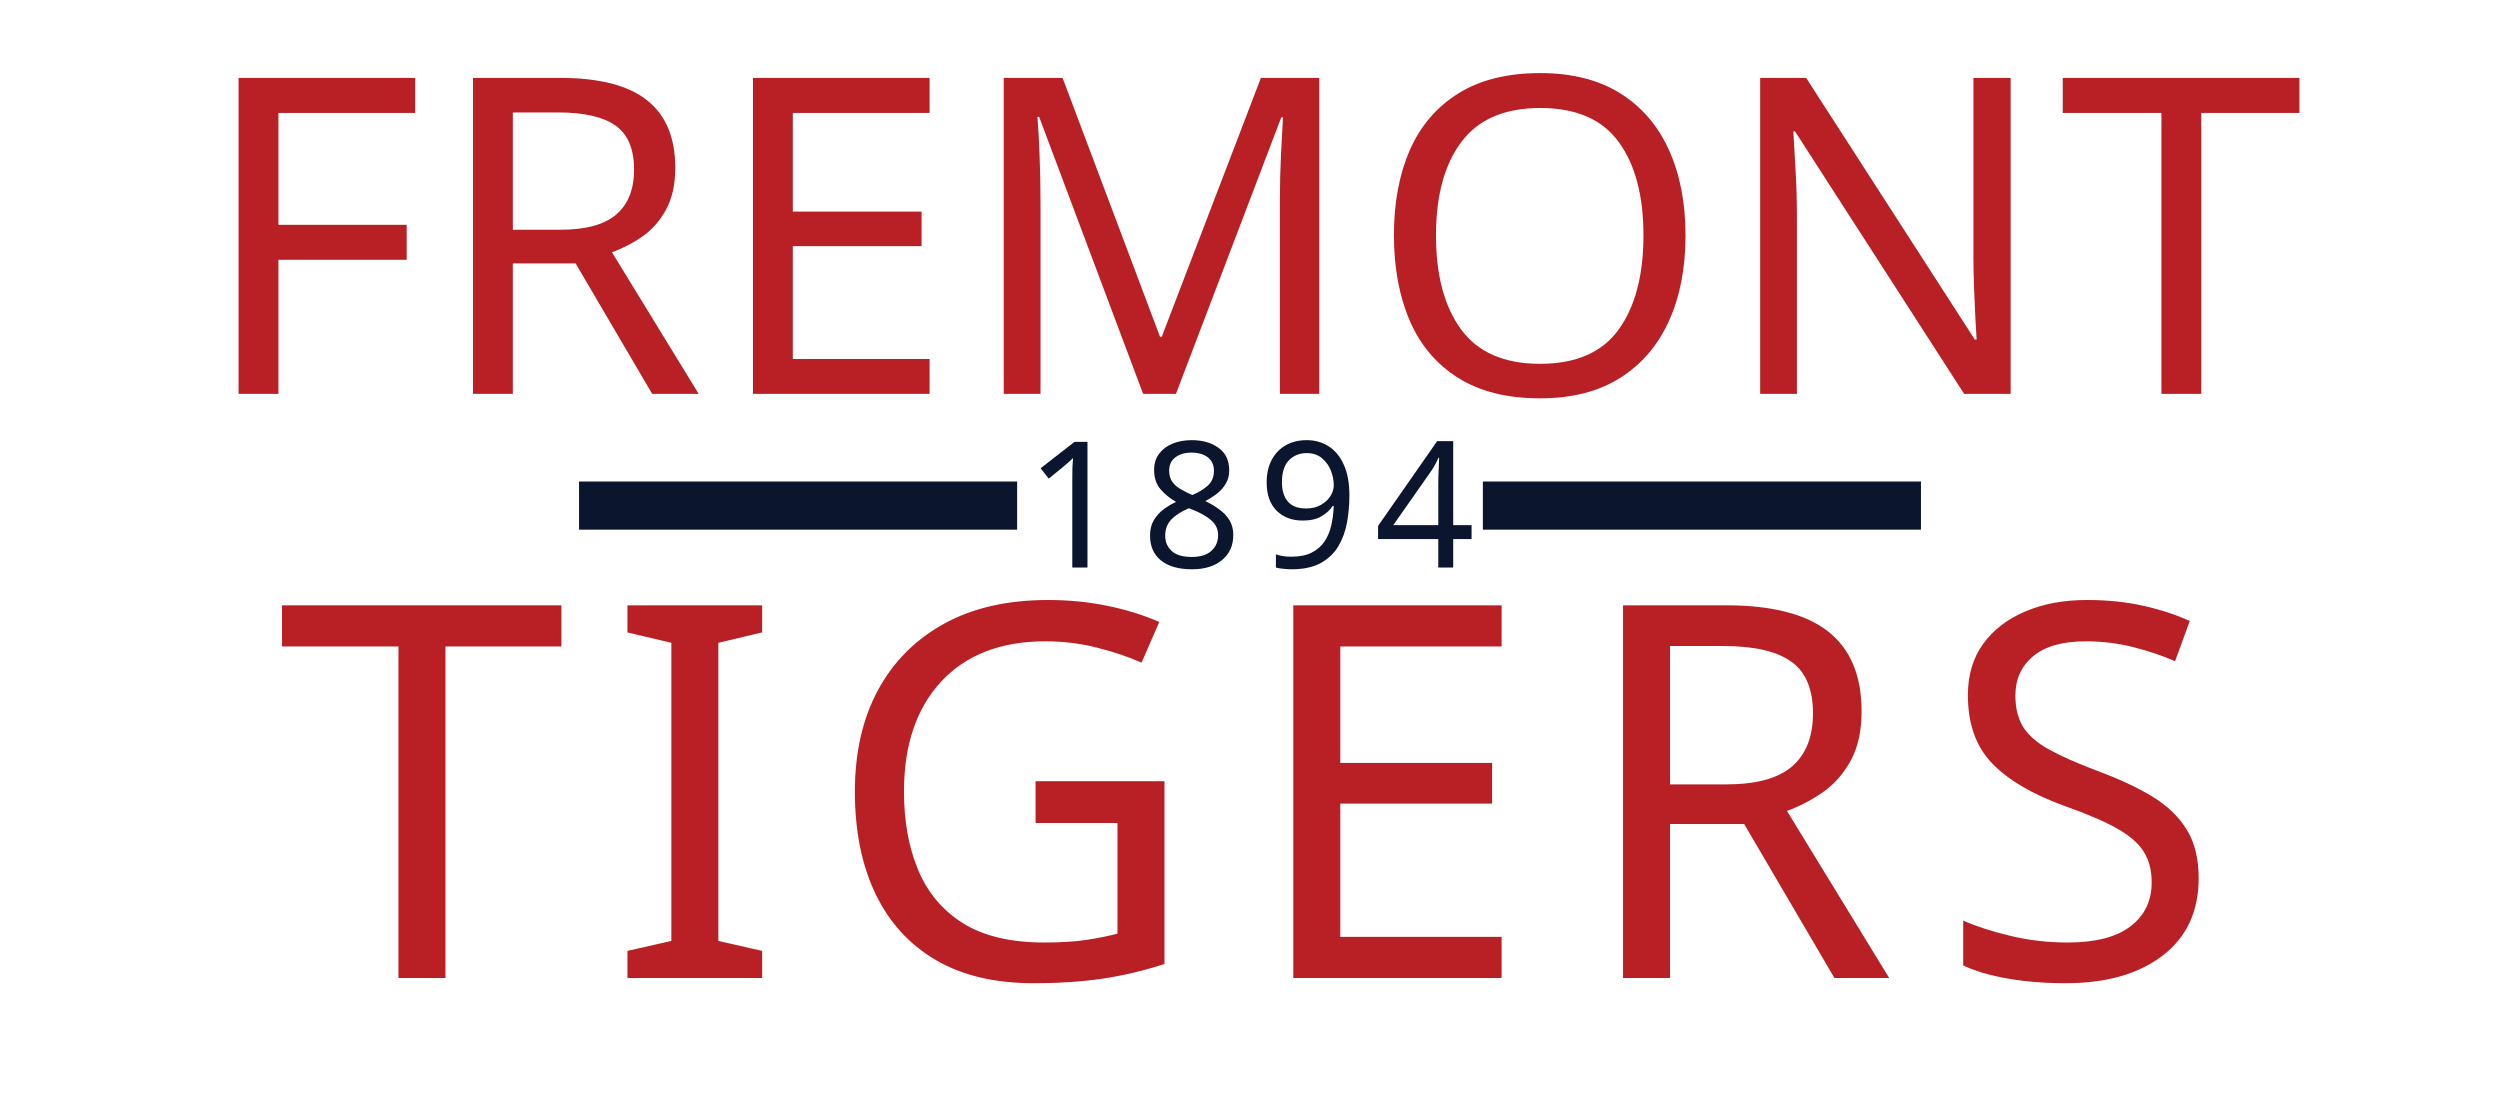
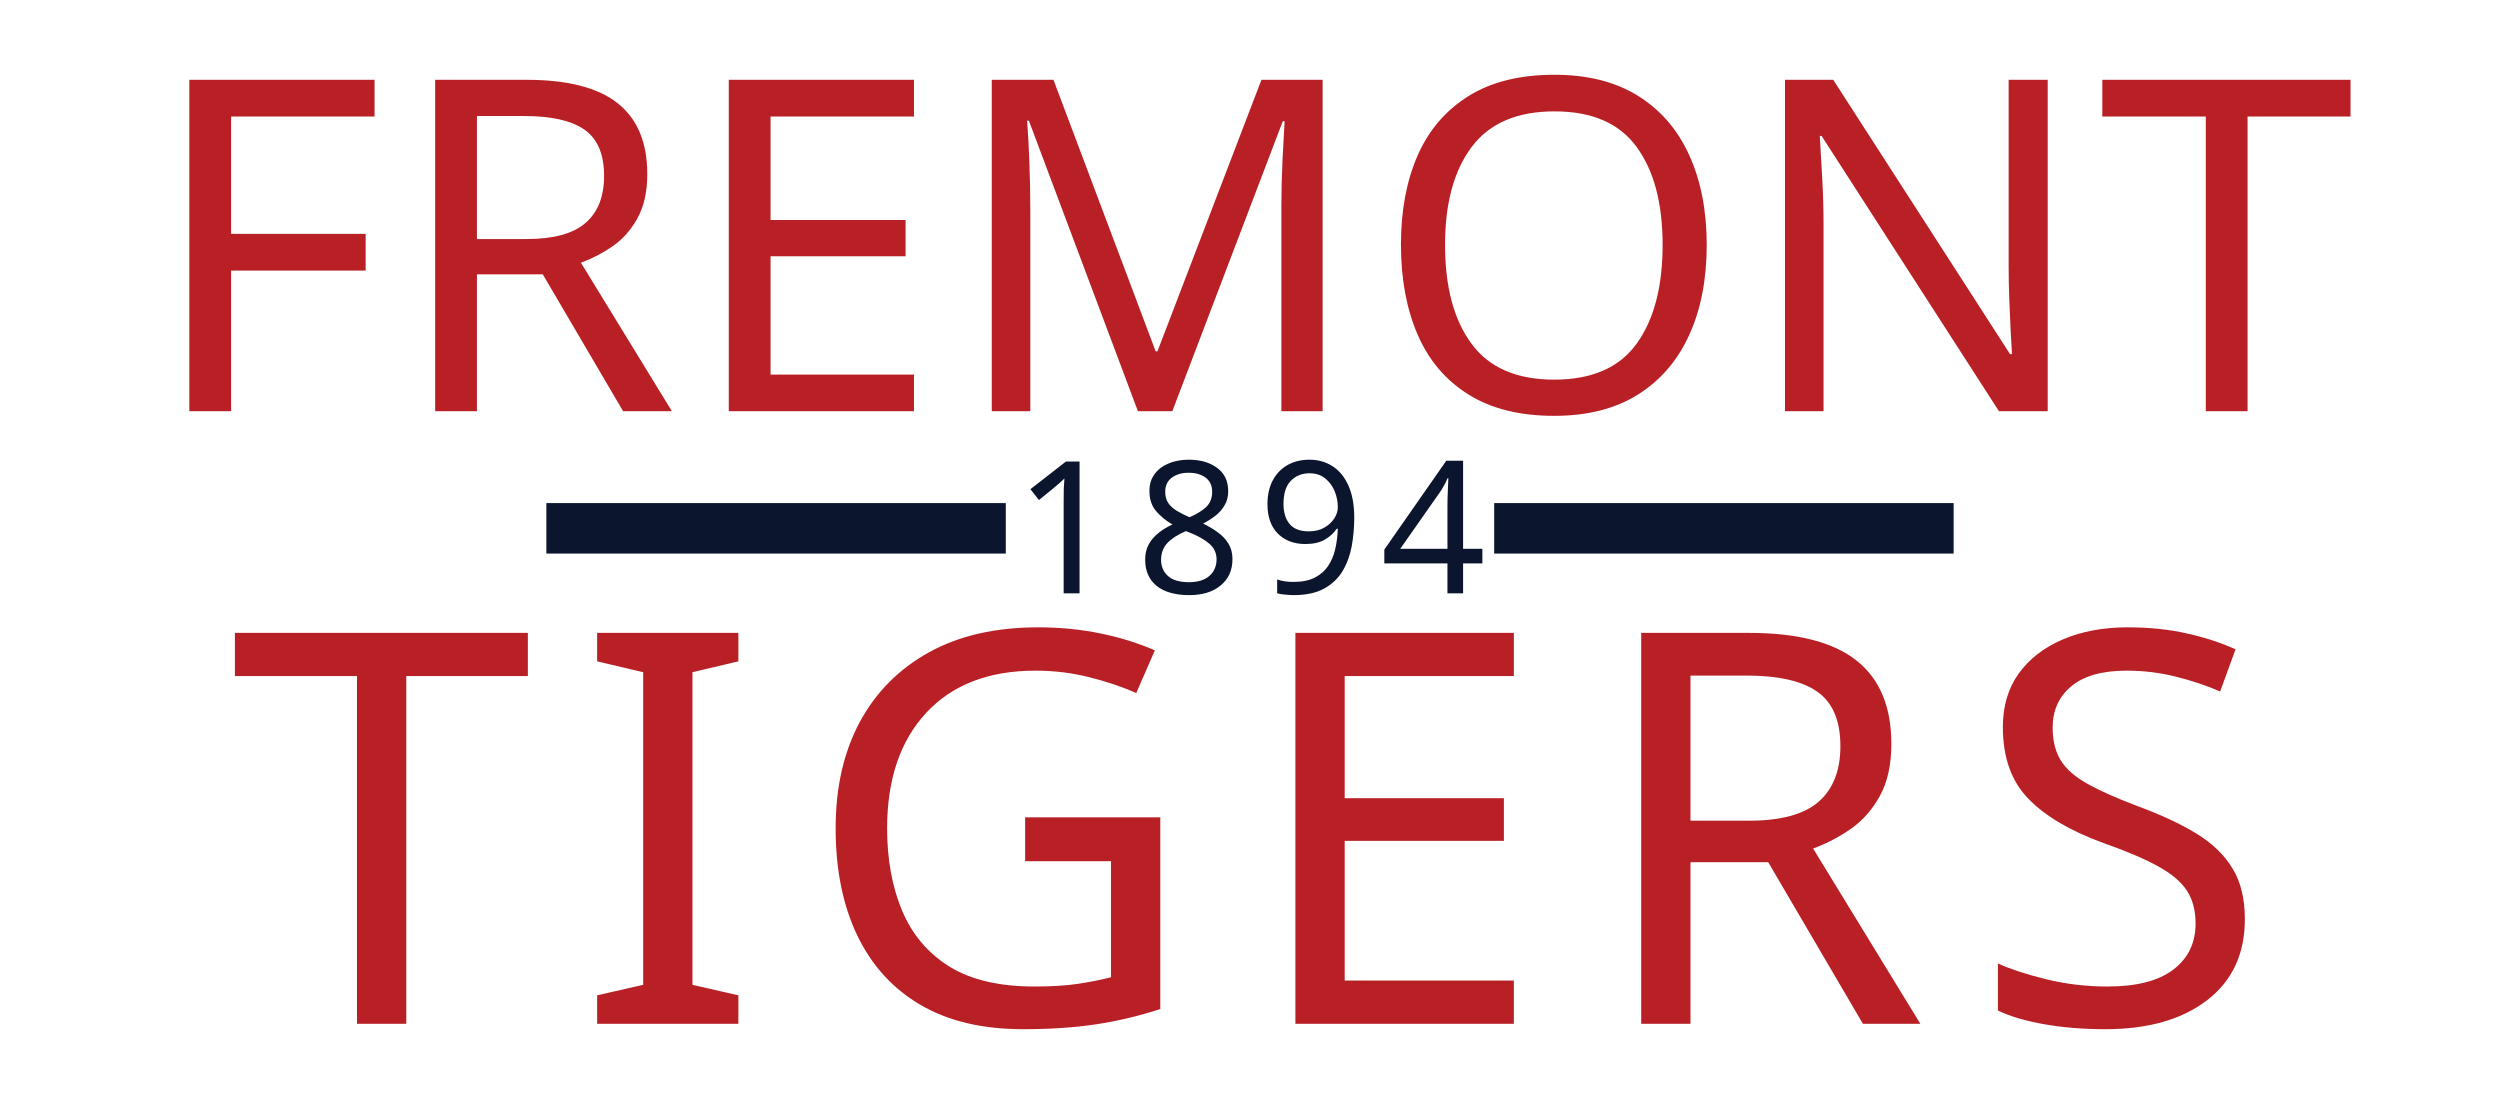
<svg xmlns="http://www.w3.org/2000/svg" version="1.1" id="layout" data-colorable="special_text" preserveAspectRatio="xMidYMid meet">
-   <svg viewBox="0 0 180 140" y="3.5%">
+   <svg viewBox="0 0 180 133.5" y="3.5%">
    <defs>
      <style type="text/css">
                
				#layout svg {
					overflow: visible;
				}
                        @font-face {
                    font-family: 'heritage';
                    src: url('http://richardsonsports.com/customizer/fonts/bebaskai-regular.woff') format('woff');
                    font-weight: normal;
                    font-style: normal;
                }
		
            </style>
    </defs>
    <svg id="graphic-1" x="0px" y="52px" viewBox="0 0 170 13" height="13px" preserveAspectRatio="xMidYMid meet" class="draggable" xml:space="preserve" data-colorable="graphic" version="1.1">
      <path id="color-1" class="drag-target color-1" fill="#0B162E" d="M55.5,4.1h-55.5v6.1h55.5z" />
    </svg>
    <svg id="graphic-2" x="0px" y="52px" viewBox="0 0 170 13" height="13px" preserveAspectRatio="xMidYMid meet" class="draggable" xml:space="preserve" data-colorable="graphic" version="1.1">
      <path id="color-1" class="drag-target color-1" fill="#0B162E" d="M170,10.2h-55.5v-6.1h55.5z" />
    </svg>
    <svg id="top_text-wrapper" class="draggable" y="45" height="60px" preserveAspectRatio="xMidYMin meet">
      <text id="top_text" data-name="top_text" data-text-max="10" class="top_text text drag-target scalable" x="50%" text-anchor="middle" fill="#B82026" font-family="heritage" font-size="56.06px" data-font-max="56.06" letter-spacing="0.6">FREMONT</text>
    </svg>
    <svg id="year_text-wrapper" class="draggable" y="67" preserveAspectRatio="xMidYMid meet" height="25.5px">
      <text id="year_text" data-name="year_text" data-text-max="4" class="year_text text drag-target scalable" x="50%" text-anchor="middle" fill="#0B162E" font-family="heritage" font-size="22.3px" data-font-max="22.3" letter-spacing="2">1894</text>
    </svg>
    <svg id="bottom_text-wrapper" class="draggable" y="119" height="72px" preserveAspectRatio="xMidYMin meet">
      <text id="bottom_text" data-name="bottom_text" data-text-max="10" class="bottom_text text drag-target scalable" x="50%" text-anchor="middle" fill="#B82026" font-family="heritage" font-size="66.14px" data-font-max="66.14" letter-spacing="5">TIGERS</text>
    </svg>
  </svg>
</svg>
